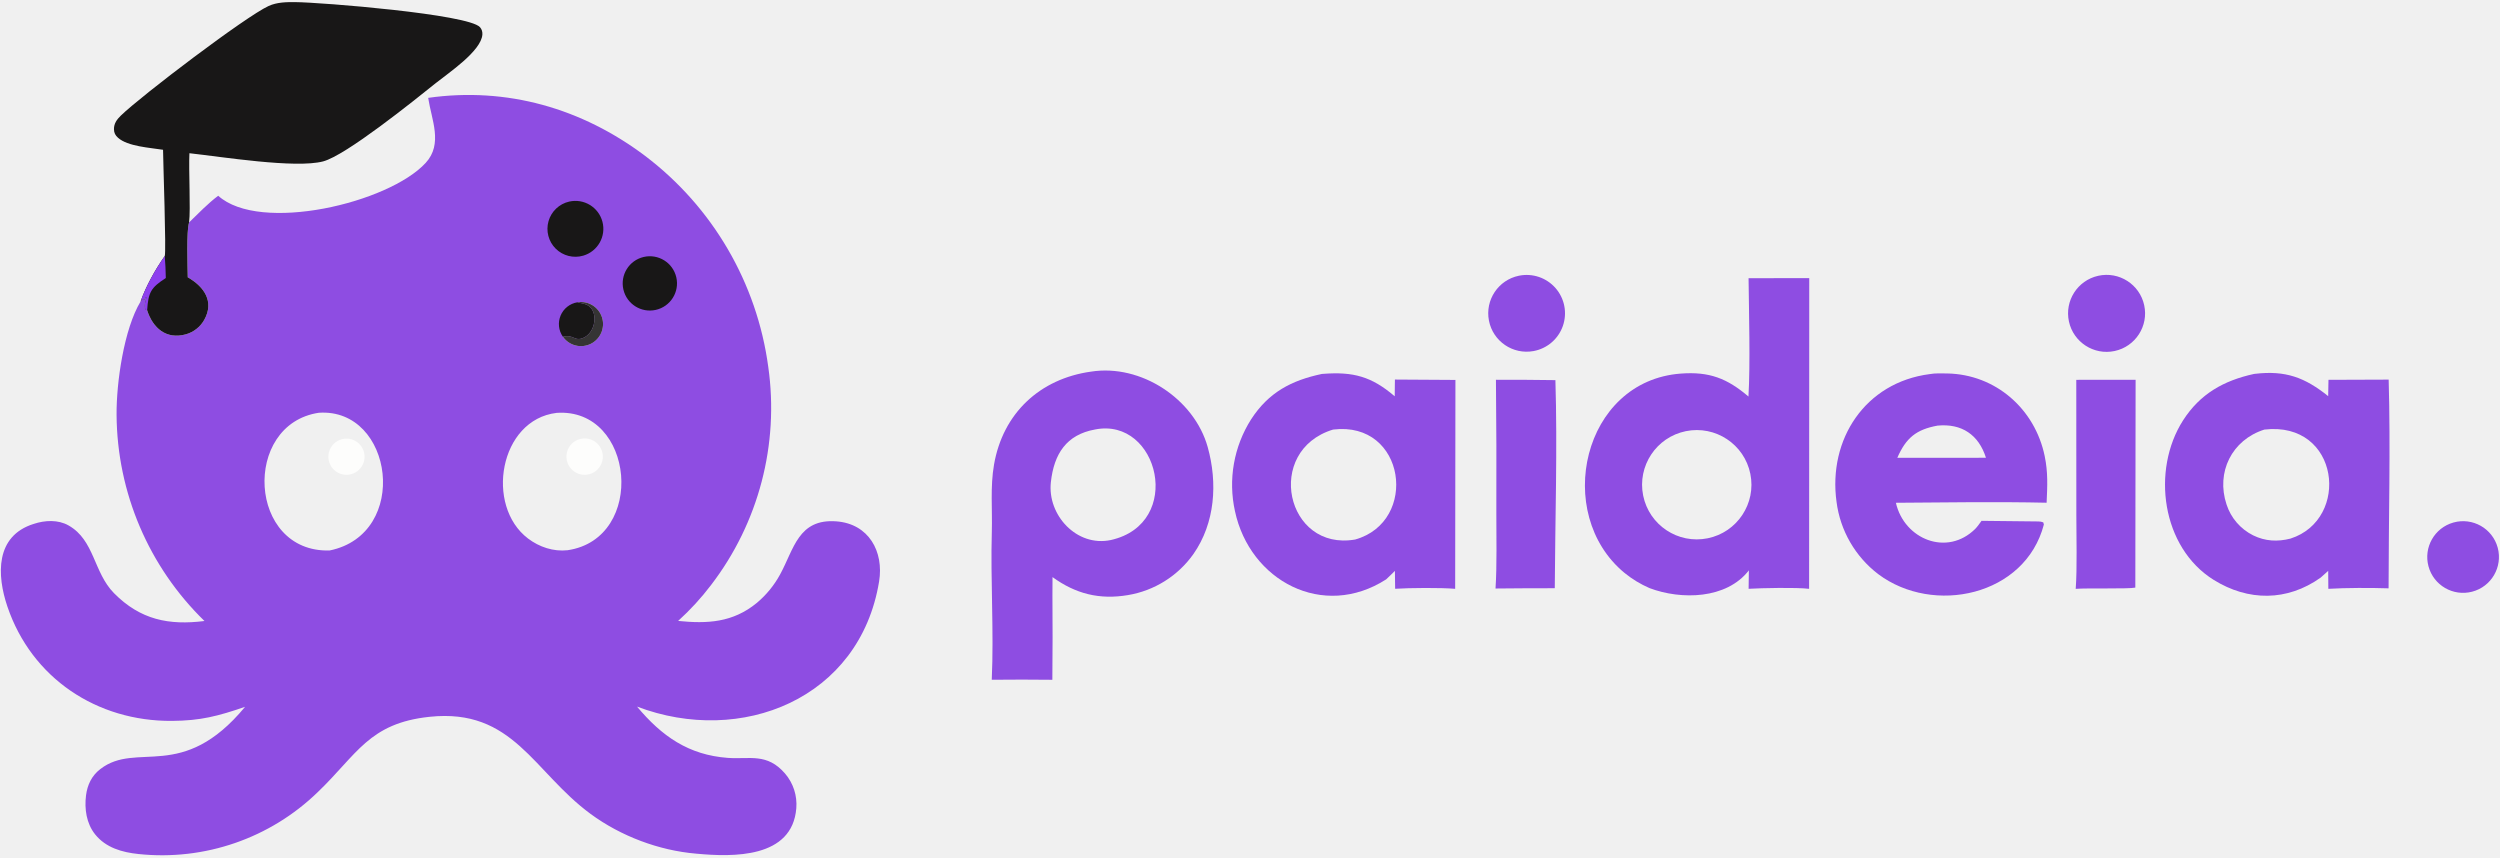
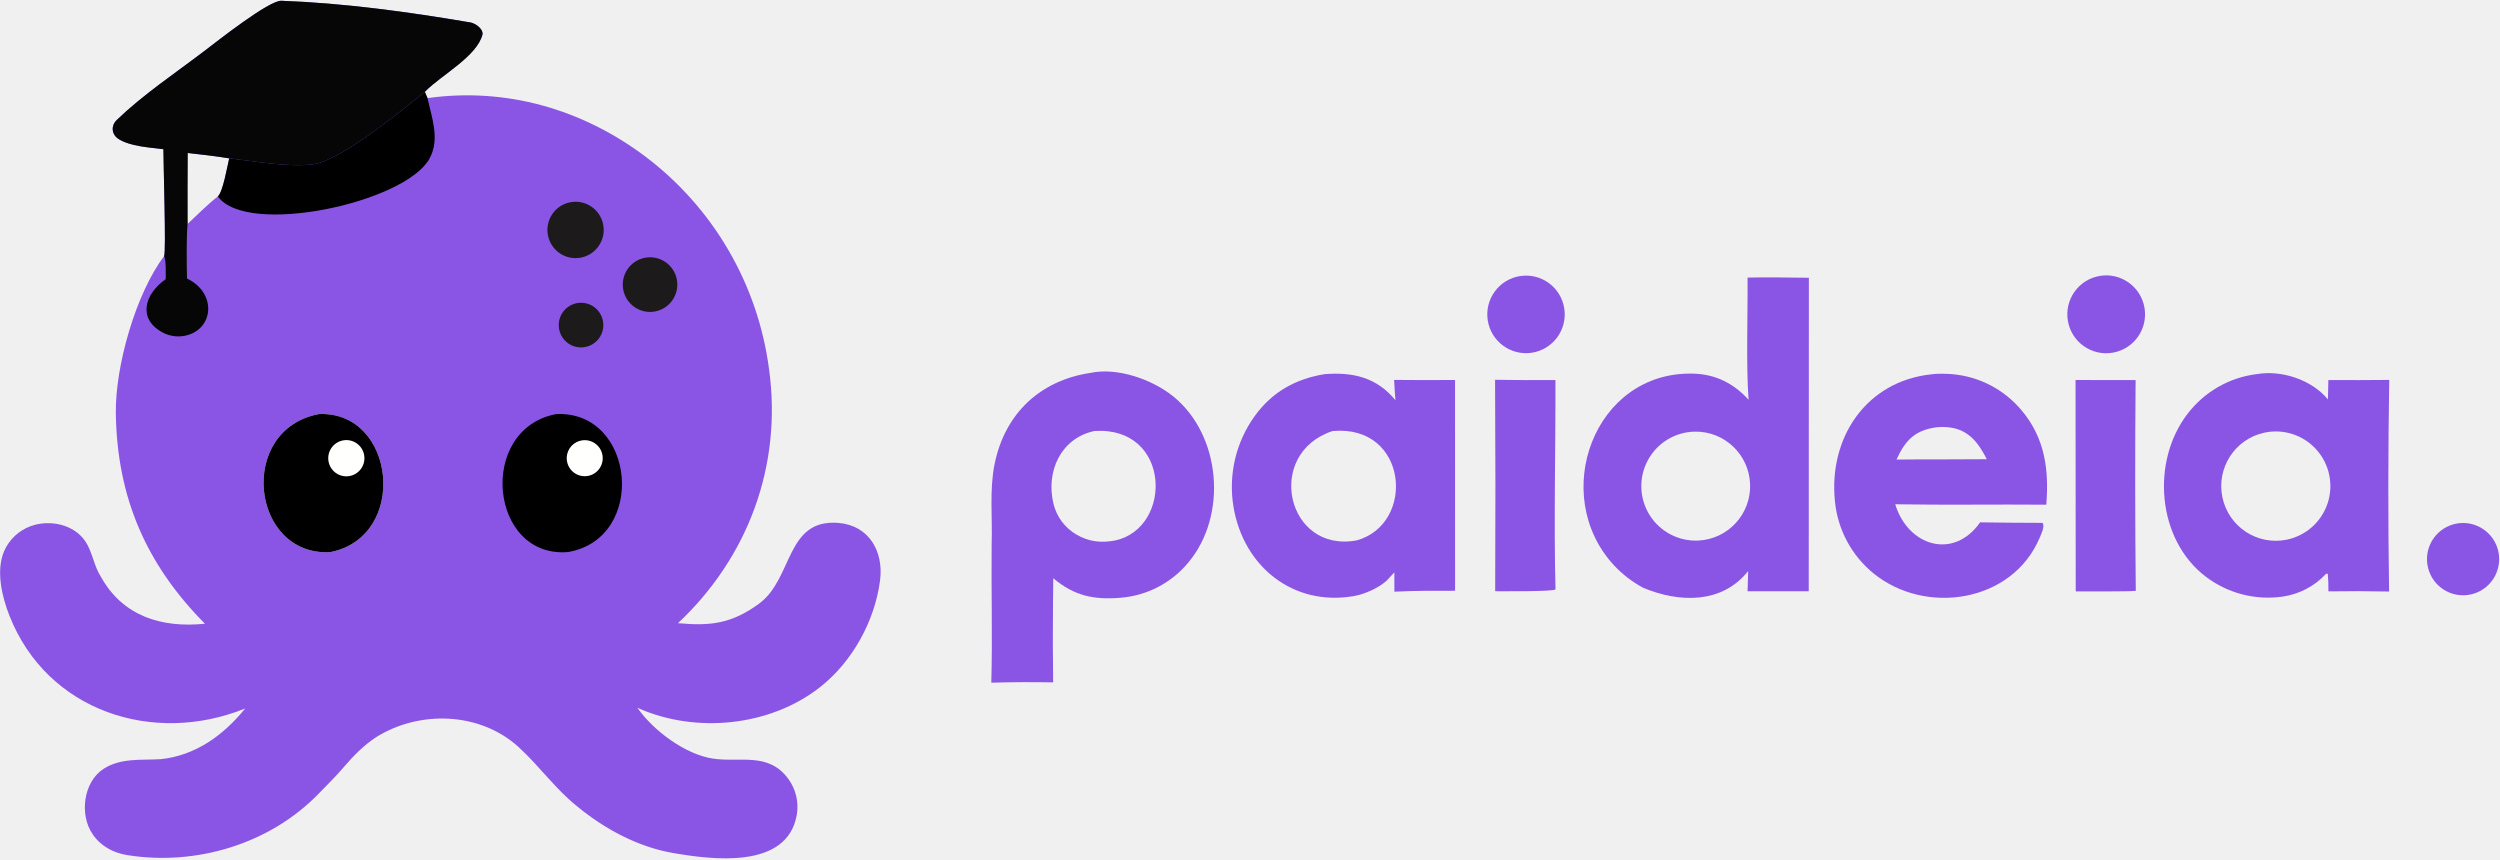
- <svg xmlns="http://www.w3.org/2000/svg" width="1581" height="542" viewBox="0 0 1581 542" fill="none">
+ <svg xmlns="http://www.w3.org/2000/svg" width="480" height="165" viewBox="0 0 480 165" fill="none">
  <g>
-     <path d="M270.776 61.887C320.62 54.806 368.099 68.547 408.067 98.654C450.71 130.98 478.703 178.967 485.846 231.988C492.816 280.936 479.803 330.63 449.735 369.886C443.499 378.117 436.506 385.747 428.847 392.676C447.225 394.516 463.403 393.803 478.667 381.23C484.654 376.199 489.64 370.087 493.365 363.213C502.094 347.274 504.836 327.882 528.924 329.705C549.4 331.254 559.061 348.769 555.931 367.806C543.733 441.999 468.728 471.894 402.858 446.854C418.476 465.536 435.425 477.462 460.316 479.291C474.031 480.299 485.072 475.934 496.531 489.264C501.699 495.335 504.238 503.214 503.584 511.159C501.014 542.862 463.61 542.051 440.314 539.855C416.658 537.867 392.582 528.753 373.536 514.759C337.205 488.066 324.571 447.739 271.691 453.306C233.27 457.352 225.821 477.137 200.945 500.942C170.848 530.154 129.329 544.497 87.612 540.093C77.228 539.023 66.921 536.113 60.142 527.631C54.646 520.753 53.331 511.582 54.394 503.048C55.23 496.347 58.019 490.546 63.427 486.37C86.715 468.392 115.206 495.072 154.985 447.003C137.761 452.887 126.939 455.764 108.76 455.896C61.291 456.24 20.047 428.915 4.677 383.591C-2.043 363.773 -3.12 338.93 21.34 331.31C28.351 328.981 36.68 328.512 43.357 332.291C59.855 341.627 59.086 361.97 72.128 375.152C88.714 391.915 106.782 395.585 129.31 392.723C94.082 358.468 74.06 311.526 73.722 262.398C73.554 241.939 78.403 208.078 88.879 190.699C89.393 190.124 89.926 189.757 89.995 189.208L91.573 189.485L92.267 187.824L92.636 187.953C91.936 190.7 90.888 193.338 92.013 195.885L93.055 196.2C96.686 207.546 105.152 214.833 117.536 211.433C122.444 210.044 126.608 206.778 129.123 202.342C135.702 190.7 129.034 181.253 118.728 175.368C118.588 168.675 117.822 145.768 119.582 140.643C125.217 135.164 131.792 128.409 137.989 123.79C164.324 147.618 245.753 128.538 269.222 102.991C280.242 90.994 272.91 75.855 270.776 61.887ZM208.441 348.123C259.605 337.693 248.848 257.826 201.642 261.031C152.875 268.295 156.761 349.61 208.441 348.123ZM358.925 347.964C409.008 340.588 401.405 257.688 352.031 261.103C315.741 265.428 306.622 319.852 333.924 340.555C341.019 345.936 350.003 348.953 358.925 347.964ZM355.954 212.92C359.911 218.593 367.428 220.514 373.622 217.432C379.816 214.351 382.817 207.198 380.676 200.622C378.535 194.046 371.896 190.03 365.075 191.184C366.45 191.516 368.015 191.847 369.308 192.158C378.776 194.433 377.291 208.965 369.97 213.082C363.364 216.796 363.146 211.08 355.954 212.92Z" fill="#8E4DE2" />
-     <path d="M367.586 277.47C371.684 276.692 375.882 278.193 378.558 281.392C381.234 284.591 381.968 288.988 380.475 292.882C378.984 296.777 375.5 299.559 371.371 300.153C365.181 301.044 359.412 296.828 358.383 290.662C357.354 284.495 361.441 278.636 367.586 277.47Z" fill="#FDFDFC" />
-     <path d="M217.821 277.466C223.951 276.773 229.527 281.063 230.427 287.163C231.329 293.265 227.23 298.982 221.16 300.088C217.047 300.838 212.852 299.286 210.218 296.04C207.584 292.794 206.931 288.37 208.514 284.502C210.098 280.633 213.666 277.936 217.821 277.466Z" fill="#FDFDFC" />
-     <path d="M359.938 127.494C369.245 125.364 378.562 131.008 380.981 140.241C383.4 149.475 378.045 158.959 368.888 161.663C362.706 163.487 356.022 161.803 351.442 157.269C346.864 152.734 345.118 146.067 346.885 139.871C348.653 133.675 353.655 128.932 359.938 127.494Z" fill="#181717" />
-     <path d="M406.968 162.528C416.243 160.31 425.549 166.073 427.694 175.361C429.84 184.65 424.003 193.908 414.696 195.98C405.489 198.03 396.352 192.273 394.229 183.086C392.107 173.899 397.795 164.72 406.968 162.528Z" fill="#181717" />
-     <path d="M355.955 212.92C353.22 208.999 352.684 203.951 354.534 199.543C356.384 195.136 360.362 191.981 365.076 191.184C366.451 191.516 368.016 191.847 369.309 192.158C378.777 194.433 377.292 208.965 369.971 213.082C363.365 216.796 363.147 211.08 355.955 212.92Z" fill="#181717" />
-     <path d="M365.076 191.185C371.897 190.031 378.535 194.047 380.677 200.624C382.818 207.2 379.817 214.353 373.623 217.434C367.429 220.515 359.911 218.595 355.955 212.922C363.147 211.082 363.365 216.798 369.97 213.084C377.292 208.966 378.777 194.434 369.308 192.16C368.016 191.849 366.451 191.517 365.076 191.185Z" fill="#181717" fill-opacity="0.863" />
-     <path d="M1105.79 175.933L1144.17 175.883L1144.08 372.369C1135.74 371.393 1114.36 371.865 1105.82 372.355L1105.98 360.696C1091.84 378.99 1063.14 379.463 1043.18 371.927C1037.46 369.451 1032.11 366.196 1027.28 362.256C982.109 324.935 1000.71 240.892 1062.97 236.251C1081.08 234.901 1092.3 239.328 1105.72 250.765C1106.95 230.268 1106.02 197.283 1105.79 175.933ZM1079.91 340.419C1098.63 336.624 1110.72 318.374 1106.92 299.66C1103.12 280.947 1084.85 268.861 1066.13 272.67C1047.43 276.476 1035.35 294.72 1039.14 313.423C1042.95 332.127 1061.19 344.212 1079.91 340.419Z" fill="#8E4DE2" />
-     <path d="M690.031 235.008C721.572 230.068 755.239 252.251 763.746 282.709C770.09 305.438 768.473 330.744 754.709 350.386C744.918 364.228 729.993 373.577 713.263 376.347C695.349 379.363 680.292 375.588 665.613 364.962L665.56 376.502C665.71 394.299 665.692 412.098 665.506 429.895C652.733 429.745 639.957 429.741 627.184 429.882C628.602 399.295 626.348 367.083 627.225 336.299C627.632 322.028 626.16 308.032 628.615 293.841C634.241 261.315 657.624 239.505 690.031 235.008ZM702.473 341.52C749.04 331.113 732.84 263.591 692.507 271.608C674.306 274.896 666.541 287.1 664.569 304.903C662.257 325.777 680.99 346.062 702.473 341.52Z" fill="#8E4DE2" />
-     <path d="M103.114 94.718C94.994 93.415 80.751 92.644 74.607 87.09C72.918 85.562 72.106 84.048 72.068 81.745C72.007 78.108 73.925 75.537 76.394 73.132C89.257 60.599 155.474 10.336 169.892 3.774C175.153 1.38 181.109 1.29 186.805 1.344C203.345 1.5 296.208 8.973 303.541 17.191C304.712 18.504 305.18 20.15 305.054 21.891C304.299 32.323 283.622 46.127 275.843 52.358C261.545 63.813 218.77 98.285 204.322 102.071C186.761 106.673 140.314 99.149 119.789 96.896C119.26 107.854 120.611 132.242 119.582 140.644C117.822 145.769 118.587 168.675 118.728 175.368C129.034 181.253 135.702 190.7 129.123 202.342C126.608 206.779 122.444 210.045 117.536 211.433C105.152 214.834 96.686 207.547 93.054 196.2L92.013 195.886C90.888 193.339 91.936 190.701 92.636 187.954L92.266 187.825L91.573 189.486L89.995 189.208C89.926 189.757 89.393 190.125 88.879 190.699C92.302 180.955 98.246 170.345 104.187 161.913C105.204 159.138 103.165 102.645 103.114 94.718Z" fill="#181717" />
-     <path d="M88.879 190.701C92.301 180.956 98.246 170.346 104.187 161.914C104.554 166.795 104.817 170.905 104.858 175.83C95.333 181.946 93.822 184.93 93.054 196.201L92.012 195.887C90.887 193.34 91.936 190.702 92.636 187.955L92.266 187.826L91.572 189.487L89.995 189.21C89.925 189.759 89.392 190.126 88.879 190.701Z" fill="#8D3FEE" />
-     <path d="M1425.42 236.486L1426.08 236.405C1445.43 234.139 1457.61 238.713 1472.34 250.523L1472.53 240.207L1510.59 240.067C1511.82 282.404 1510.56 329.446 1510.54 372.066C1499.06 371.682 1483.78 371.707 1472.44 372.372L1472.35 361.011L1467.56 365.306C1446.38 380.353 1421.79 380.304 1399.97 366.738C1367.01 346.249 1360.41 297.385 1380.56 265.863C1391.31 249.07 1406.27 240.676 1425.42 236.486ZM1448.49 340.609C1486.6 328.442 1479.66 266.133 1431.99 271.662C1411.4 278.173 1401.3 298.641 1408.06 319.01C1410.81 327.519 1416.87 334.563 1424.88 338.551C1432.53 342.319 1440.33 342.693 1448.49 340.609Z" fill="#8E4DE2" />
-     <path d="M835.932 236.489L836.683 236.429C855.804 234.97 867.405 238.092 882.018 250.617L882.141 240.031L920.414 240.271L920.251 372.374C911.238 371.574 891.481 371.753 882.288 372.346L882.133 361.019C880.492 362.741 878.345 364.707 876.606 366.389C836.692 392.048 790.393 367.31 780.988 323.236C776.58 303.276 780.262 282.386 791.234 265.138C802.345 248.032 816.747 240.571 835.932 236.489ZM856.996 341.191C897.424 329.899 889.08 265.982 843.027 271.66C799.325 285.016 813.171 348.832 856.996 341.191Z" fill="#8E4DE2" />
-     <path d="M1220.35 236.585C1223.42 235.969 1228.16 236.118 1231.35 236.174C1262.03 236.709 1286.91 258.615 1293.06 288.419C1295.22 298.858 1294.75 307.307 1294.28 317.925C1263.72 317.227 1229.62 317.714 1198.96 317.954C1204.21 341.084 1231.39 352.158 1249.22 334.384C1250.46 333.152 1252.08 330.79 1253.13 329.372L1289.23 329.77C1290.66 329.802 1290.81 329.952 1292.17 330.347L1292.54 331.716C1280.74 376.963 1222.6 389.262 1187.74 363.044C1173.23 351.951 1163.76 335.526 1161.43 317.418C1155.96 277.817 1179.58 241.831 1220.35 236.585ZM1199.86 289.52L1231.38 289.516L1255.92 289.485C1251.34 274.981 1240.62 267.683 1225.29 269.16C1211.83 271.634 1205.37 276.89 1199.86 289.52Z" fill="#8E4DE2" />
-     <path d="M946.033 240.164C958.565 240.135 971.105 240.212 983.637 240.394C984.951 283.236 983.482 329.019 983.237 371.99C970.746 371.978 958.255 372.041 945.764 372.177C946.735 357.703 946.262 338.819 946.286 324.065C946.4 296.098 946.319 268.13 946.033 240.164Z" fill="#8E4DE2" />
-     <path d="M1313.04 240.208L1350.56 240.166L1350.38 371.6C1346.35 372.553 1320.17 371.794 1312.68 372.39C1313.65 359.31 1313.08 339.154 1313.08 325.769L1313.04 240.208Z" fill="#8E4DE2" />
-     <path d="M1326.91 174.412C1340.08 171.483 1353.13 179.818 1355.99 192.998C1358.87 206.179 1350.46 219.178 1337.27 221.986C1324.16 224.774 1311.26 216.446 1308.4 203.352C1305.55 190.258 1313.82 177.323 1326.91 174.412Z" fill="#8E4DE2" />
-     <path d="M960.564 174.37C969.12 172.617 977.953 175.592 983.701 182.16C989.456 188.727 991.236 197.876 988.362 206.12C985.497 214.363 978.418 220.432 969.83 222.012C956.743 224.422 944.146 215.841 941.607 202.778C939.068 189.715 947.517 177.041 960.564 174.37Z" fill="#8E4DE2" />
-     <path d="M1551.54 330.444C1563.67 327.036 1576.26 334.182 1579.55 346.348C1582.83 358.513 1575.56 371.023 1563.36 374.19C1551.32 377.313 1539.02 370.166 1535.78 358.169C1532.54 346.172 1539.57 333.803 1551.54 330.444Z" fill="#8E4DE2" />
+     <path d="M31.377 28.65C28.741 28.306 25.008 28.118 22.764 26.684C21.434 25.835 21.244 24.182 22.418 23.041C27.468 18.169 33.628 14.062 39.228 9.802C41.783 7.86 51.632 0.061 54.027 0.149C66.084 0.594 78.435 2.286 90.335 4.315C91.199 4.462 92.769 5.479 92.642 6.601C91.621 10.786 84.708 14.45 81.728 17.47L81.567 17.635L82.081 18.838C97.156 16.719 111.855 20.971 123.95 30.088C137.002 39.956 145.546 54.665 147.661 70.908C150.198 89.341 143.664 106.982 130.171 119.651C136.426 120.218 140.441 119.76 145.72 115.917C152.288 111.136 150.808 99.6 160.95 100.394C166.891 100.88 169.705 105.912 168.966 111.496C167.937 119.266 163.665 127.018 157.514 131.881C147.865 139.51 133.512 140.91 122.372 135.89C125.445 140.277 131.521 144.823 136.859 145.648C142.064 146.452 147.531 144.302 151.375 149.569C152.818 151.555 153.397 154.042 152.982 156.463C151.135 166.978 136.713 165.074 129.136 163.76C122.493 162.608 116.093 159.155 110.939 154.924C106.677 151.546 103.593 147.115 99.591 143.454C92.183 136.678 80.494 136.309 72.166 141.572C69.86 143.098 67.915 145.053 66.124 147.154C64.523 149.033 62.883 150.636 61.16 152.409C51.772 162.072 37.648 166.28 24.458 164.186C21.741 163.755 19.302 162.444 17.777 160.151C15.204 156.406 16.006 150.075 19.938 147.583C23.268 145.473 27.16 145.99 30.886 145.757C37.615 145.053 42.973 141.091 47.076 136.026C29.422 143.172 9.054 136.568 1.817 118.227C0.367 114.553 -0.828 109.526 0.814 105.768C1.791 103.565 3.619 101.853 5.88 101.026C9.445 99.709 14.27 100.601 16.493 104.097C17.731 106.042 18.069 108.714 19.348 110.697C23.608 118.402 31.163 120.594 39.349 119.754C28.099 108.409 22.468 95.536 22.239 79.352C22.111 70.303 26.081 56.339 31.517 49.166C31.918 48.336 31.365 31.189 31.377 28.65ZM44.008 30.409C41.486 29.981 38.597 29.653 36.033 29.38C36.001 33.92 35.994 38.461 36.01 43.001C37.73 41.377 40.018 39.115 41.829 37.708C42.799 36.875 43.626 31.994 44.008 30.409ZM63.402 106.012C78.562 103.01 75.969 78.856 61.223 79.503C45.406 82.525 48.194 106.842 63.402 106.012Z" fill="#8A55E5" />
+     <path d="M31.376 28.65C28.74 28.306 25.007 28.118 22.763 26.684C21.434 25.835 21.243 24.182 22.418 23.041C27.467 18.169 33.627 14.062 39.228 9.802C41.782 7.86 51.631 0.061 54.026 0.149C66.084 0.594 78.434 2.286 90.334 4.315C91.199 4.462 92.768 5.479 92.642 6.601C91.621 10.786 84.707 14.45 81.727 17.47L81.566 17.635C77.129 21.21 65.393 30.848 60.187 31.538C55.351 32.178 48.865 30.932 44.007 30.409C41.486 29.981 38.596 29.653 36.033 29.38C36.001 33.92 35.993 38.461 36.009 43.001C35.774 45.804 35.846 50.57 35.904 53.475C41.455 56.123 41.138 62.742 36.147 64.306C34.494 64.813 32.708 64.638 31.185 63.819C26.3 61.148 27.831 56.381 31.815 53.599C31.814 52.424 31.915 50.181 31.516 49.166C31.917 48.336 31.365 31.189 31.376 28.65Z" fill="#060606" />
+     <path d="M44.009 30.409C48.867 30.932 55.353 32.178 60.189 31.538C65.395 30.848 77.13 21.21 81.568 17.635L82.082 18.838C82.875 22.554 84.526 26.695 82.468 30.445C77.792 38.966 47.335 45.482 41.83 37.708C42.8 36.876 43.627 31.994 44.009 30.409Z" fill="black" />
+     <path d="M106.811 79.502C122.013 78.818 124.32 103.398 109.039 105.996C93.94 107.221 91.575 82.345 106.811 79.502Z" fill="black" />
+     <path d="M111.971 84.525C113.821 84.366 115.466 85.7 115.696 87.546C115.924 89.393 114.656 91.09 112.823 91.39C111.574 91.594 110.313 91.098 109.536 90.096C108.76 89.094 108.593 87.747 109.101 86.585C109.608 85.423 110.71 84.633 111.971 84.525Z" fill="#FFFFFE" />
+     <path d="M66.221 84.34C68.173 84.172 69.908 85.58 70.15 87.529C70.391 89.477 69.053 91.268 67.12 91.585C65.802 91.8 64.471 91.276 63.652 90.219C62.834 89.162 62.657 87.74 63.193 86.514C63.728 85.288 64.89 84.454 66.221 84.34Z" fill="#FFFFFE" />
+     <path d="M61.224 79.503C75.97 78.856 78.564 103.01 63.404 106.012C48.195 106.842 45.408 82.525 61.224 79.503ZM66.982 91.423C68.848 91.159 70.164 89.452 69.947 87.577C69.731 85.701 68.061 84.34 66.184 84.51C64.927 84.623 63.829 85.411 63.318 86.567C62.807 87.724 62.962 89.067 63.723 90.075C64.484 91.084 65.732 91.6 66.982 91.423Z" fill="black" />
+     <path d="M109.399 38.853C112.325 38.238 115.193 40.12 115.799 43.053C116.404 45.986 114.516 48.854 111.586 49.451C108.669 50.046 105.821 48.165 105.218 45.244C104.616 42.324 106.485 39.465 109.399 38.853Z" fill="#1C1A1A" />
+     <path d="M123.775 49.502C126.241 49.005 128.711 50.334 129.659 52.667C130.163 53.906 130.175 55.291 129.692 56.539C129.031 58.25 127.526 59.491 125.723 59.811C122.898 60.313 120.196 58.445 119.663 55.621C119.129 52.797 120.963 50.069 123.775 49.502Z" fill="#1C1A1A" />
+     <path d="M110.936 58.175C112.491 57.946 114.045 58.587 114.987 59.847C115.928 61.106 116.106 62.781 115.449 64.211C114.791 65.64 113.406 66.594 111.838 66.696C109.547 66.846 107.546 65.157 107.303 62.869C107.061 60.581 108.665 58.51 110.936 58.175Z" fill="#1C1A1A" />
+     <path d="M335.53 53.297C339.282 53.193 343.513 53.307 347.303 53.329L347.276 113.525L335.53 113.522L335.649 109.641C330.577 116.013 322.374 115.717 315.514 112.865C313.406 111.743 311.499 110.275 309.869 108.523C297.423 95.065 305.993 71.239 325.09 71.736C329.411 71.848 332.876 73.618 335.73 76.76C335.232 70.21 335.594 60.193 335.53 53.297ZM326.115 103.786C331.812 103.494 336.222 98.677 336.018 92.966C335.817 87.254 331.078 82.761 325.376 82.874C321.603 82.948 318.166 85.052 316.38 88.379C314.594 91.706 314.735 95.74 316.752 98.932C318.771 102.124 322.347 103.98 326.115 103.786Z" fill="#8A55E5" />
+     <path d="M209.4 71.589C214.535 70.499 221.245 72.842 225.295 76.132C234.405 83.535 235.776 98.916 228.149 108.016C224.913 111.92 220.243 114.353 215.194 114.765C210.067 115.2 206.246 114.429 202.227 111.011L202.178 115.54C202.124 120.698 202.133 125.857 202.205 131.014C198.247 130.943 194.287 130.963 190.33 131.074C190.573 122.271 190.301 113.264 190.396 104.447C190.567 99.402 189.954 94.079 190.96 89.11C192.934 79.365 199.725 73.031 209.4 71.589ZM214.143 103.763C225.259 101.3 224.831 81.772 210.112 82.756C203.653 84.147 200.79 90.548 202.254 96.663C202.84 99.171 204.432 101.327 206.655 102.622C209.035 104.03 211.467 104.287 214.143 103.763Z" fill="#8A55E5" />
+     <path d="M433.273 71.832C438.08 71.005 443.824 72.899 446.962 76.683L447.046 72.969C450.942 72.993 454.839 72.984 458.735 72.945C458.507 86.487 458.497 100.032 458.705 113.575C454.824 113.491 450.94 113.48 447.056 113.541C447.056 112.333 447.041 111.379 446.942 110.178L446.622 110.155C444.414 112.543 441.453 114.096 438.236 114.554C433.023 115.291 427.732 113.919 423.531 110.741C414.109 103.591 412.973 88.566 420.031 79.425C423.251 75.218 428.023 72.482 433.273 71.832ZM438.941 103.64C442.656 102.922 445.697 100.253 446.895 96.657C448.093 93.062 447.262 89.099 444.722 86.289C442.182 83.48 438.328 82.26 434.637 83.098C429.059 84.365 425.525 89.881 426.701 95.489C427.876 101.098 433.323 104.726 438.941 103.64Z" fill="#8A55E5" />
+     <path d="M254.35 71.833C259.767 71.406 264.37 72.478 267.927 76.848C267.798 75.639 267.75 74.177 267.676 72.944C271.575 72.984 275.471 72.989 279.37 72.956L279.375 113.426C275.452 113.425 271.642 113.403 267.721 113.603L267.716 109.899L266.203 111.519C264.618 112.931 261.996 114.092 259.925 114.45C248.293 116.455 238.774 108.807 236.839 97.367C235.805 91.251 237.256 84.974 240.867 79.935C244.223 75.256 248.742 72.743 254.35 71.833ZM260.511 103.747C271.89 100.568 270.362 81.415 255.838 82.764C242.72 87.103 247.016 106.292 260.511 103.747Z" fill="#8A55E5" />
+     <path d="M370.911 71.859C371.93 71.688 373.803 71.758 374.859 71.841C380.008 72.293 384.768 74.769 388.099 78.726C392.62 84.067 393.434 90.166 392.888 96.9C383.235 96.815 373.53 96.987 363.887 96.82C366.32 104.858 375.088 107.564 380.182 100.29C384.148 100.369 388.176 100.362 392.144 100.39C392.687 100.973 391.906 102.564 391.631 103.217C386.39 115.699 369.713 118.225 359.718 110.092C355.501 106.657 352.833 101.674 352.309 96.254C351.047 84.035 358.324 73.147 370.911 71.859ZM373.56 88.2L381.457 88.168C379.334 83.939 376.938 81.638 371.903 82.025C367.699 82.569 365.826 84.505 364.125 88.237C367.27 88.204 370.415 88.192 373.56 88.2Z" fill="#8A55E5" />
+     <path d="M287.055 72.92C290.916 72.982 294.778 73 298.642 72.976C298.689 86.175 298.317 100.019 298.657 113.159C298.211 113.619 288.446 113.501 287.077 113.516C287.142 99.984 287.134 86.452 287.055 72.92Z" fill="#8A55E5" />
+     <path d="M398.504 72.955C402.321 73.003 406.215 72.966 410.039 72.968C409.92 86.457 409.93 99.946 410.072 113.435C409.276 113.597 400.128 113.537 398.539 113.55L398.504 72.955Z" fill="#8A55E5" />
+     <path d="M403.182 52.973C407.219 52.309 411.037 55.029 411.738 59.068C412.44 63.107 409.764 66.958 405.739 67.7C401.656 68.453 397.748 65.725 397.036 61.63C396.324 57.535 399.084 53.645 403.182 52.973Z" fill="#8A55E5" />
+     <path d="M291.864 53.004C295.921 52.378 299.716 55.165 300.341 59.23C300.966 63.294 298.183 67.097 294.126 67.723C290.068 68.349 286.273 65.561 285.648 61.497C285.023 57.432 287.806 53.63 291.864 53.004Z" fill="#8A55E5" />
+     <path d="M471.055 100.668C473.475 99.993 476.072 100.686 477.838 102.477C479.604 104.269 480.264 106.878 479.559 109.295C478.858 111.713 476.903 113.559 474.453 114.12C470.782 114.959 467.116 112.711 466.193 109.056C465.271 105.402 467.429 101.678 471.055 100.668Z" fill="#8A55E5" />
  </g>
  <defs>
-     <clipPath id="clip0_132_910">
-       <rect width="1579" height="542" fill="white" transform="translate(1)" />
+     <clipPath id="clip0_140_841">
+       <rect width="480" height="165" fill="white" />
    </clipPath>
  </defs>
</svg>
